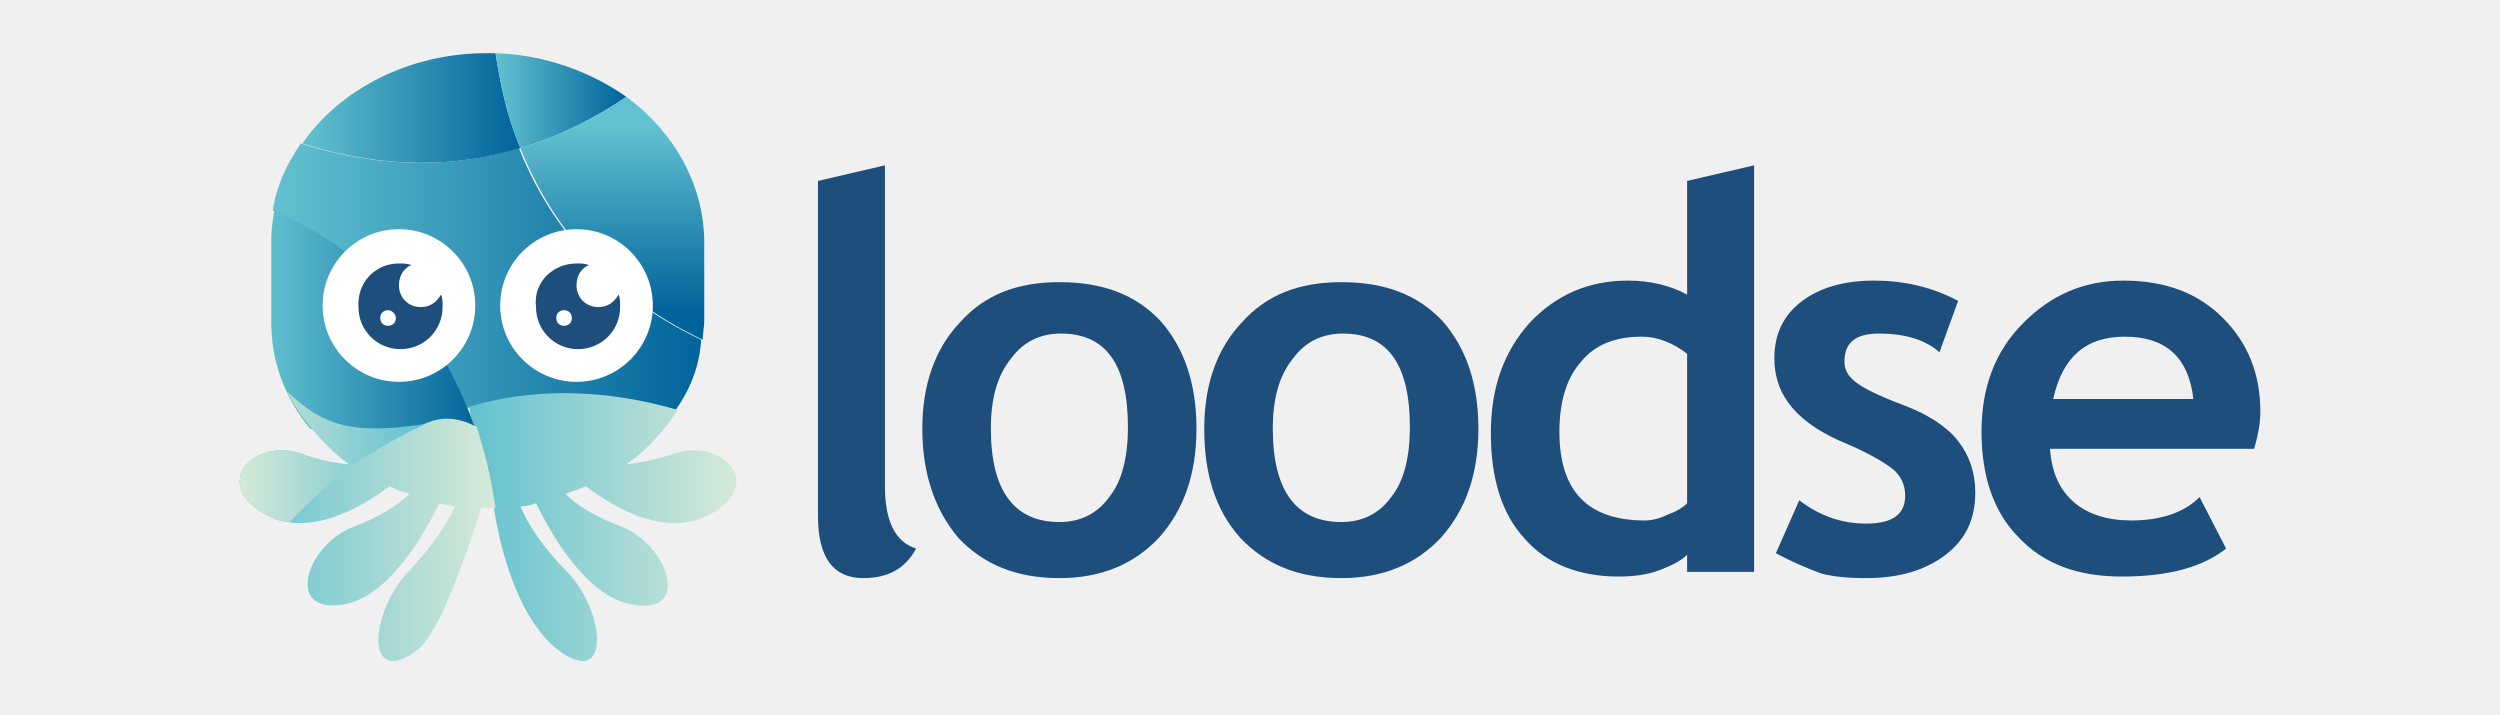
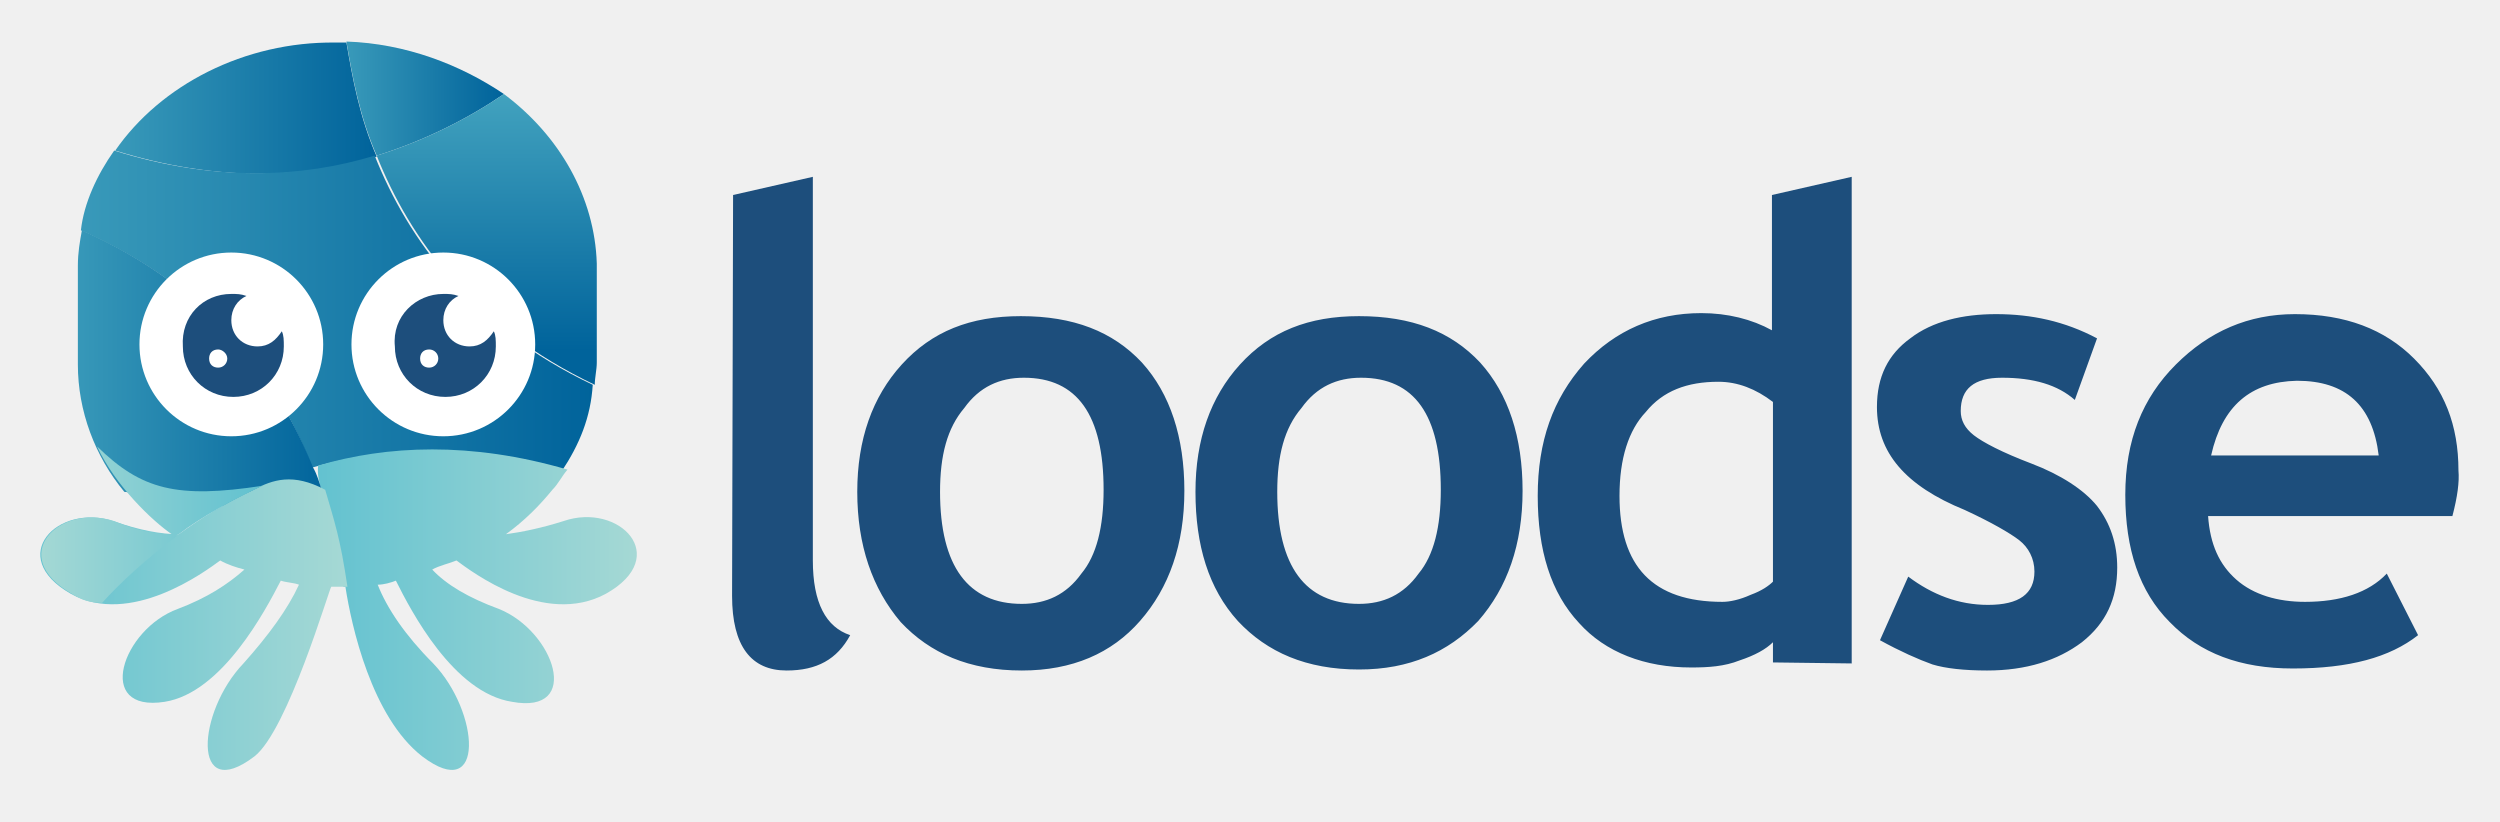
- <svg xmlns="http://www.w3.org/2000/svg" xmlns:xlink="http://www.w3.org/1999/xlink" height="80" viewBox="0 0 280 80" width="280">
-   <linearGradient id="a">
-     <stop offset="0" stop-color="#00639b" />
-     <stop offset="1" stop-color="#63c2d0" />
-   </linearGradient>
-   <linearGradient id="b" gradientUnits="userSpaceOnUse" x1="18.181" x2="4.208" xlink:href="#a" y1="3.504" y2="3.504" />
-   <linearGradient id="c" gradientUnits="userSpaceOnUse" x1="24.959" x2="16.61" xlink:href="#a" y1="3.053" y2="3.053" />
-   <linearGradient id="d" gradientUnits="userSpaceOnUse" x1="24.048" x2="24.048" xlink:href="#a" y1="16.566" y2="4.685" />
-   <linearGradient id="e" gradientUnits="userSpaceOnUse" x1="29.847" x2="2.359" xlink:href="#a" y1="14.357" y2="14.357" />
-   <linearGradient id="f">
-     <stop offset="0" stop-color="#63c2d0" />
-     <stop offset="1" stop-color="#d6e9d8" />
-   </linearGradient>
-   <linearGradient id="g" gradientUnits="userSpaceOnUse" x1="15.153" x2="32.079" xlink:href="#f" y1="30.438" y2="30.438" />
-   <linearGradient id="h" gradientUnits="userSpaceOnUse" x1="15.691" x2="1.749" xlink:href="#a" y1="17.528" y2="17.528" />
-   <linearGradient id="i" gradientUnits="userSpaceOnUse" x1=".091" x2="16.414" xlink:href="#f" y1="30.894" y2="30.894" />
-   <linearGradient id="j" gradientUnits="userSpaceOnUse" x1="11.684" x2="-.02" xlink:href="#f" y1="25.914" y2="25.914" />
+ <svg xmlns="http://www.w3.org/2000/svg" version="1.1" id="Layer_1" x="0px" y="0px" viewBox="0 0 432 142" style="enable-background:new 0 0 432 142;" xml:space="preserve">
+   <style type="text/css">
+ 	.st0{fill:#1D4E7C;}
+ 	.st1{fill:url(#SVGID_1_);}
+ 	.st2{fill:url(#SVGID_2_);}
+ 	.st3{fill:url(#SVGID_3_);}
+ 	.st4{fill:url(#SVGID_4_);}
+ 	.st5{fill:url(#SVGID_5_);}
+ 	.st6{fill:url(#SVGID_6_);}
+ 	.st7{fill:url(#SVGID_7_);}
+ 	.st8{fill:url(#SVGID_8_);}
+ 	.st9{fill:#FFFFFF;}
+ </style>
  <g transform="matrix(1.744559 0 0 1.744559 26.5391 5.956481)">
-     <path d="m37.3 8.2 4.3-1v20.6c0 2.3.7 3.6 2 4-.7 1.3-1.8 1.9-3.4 1.9-1.9 0-2.9-1.3-2.9-4zm6.7 15.9c0-2.8.8-5.1 2.4-6.8 1.6-1.8 3.7-2.6 6.4-2.6 2.8 0 4.9.8 6.5 2.5 1.5 1.7 2.3 4 2.3 6.9s-.8 5.2-2.4 7c-1.6 1.7-3.7 2.6-6.4 2.6-2.8 0-4.9-.9-6.5-2.6-1.5-1.8-2.3-4.1-2.3-7zm4.4 0c0 4 1.5 6 4.4 6 1.3 0 2.4-.5 3.2-1.6.8-1 1.2-2.5 1.2-4.5 0-4-1.4-6-4.3-6-1.3 0-2.4.5-3.2 1.6-.9 1.1-1.3 2.6-1.3 4.5zm13.7 0c0-2.8.8-5.1 2.4-6.8 1.6-1.8 3.7-2.6 6.4-2.6 2.8 0 4.9.8 6.5 2.5 1.5 1.7 2.3 4 2.3 6.9s-.8 5.2-2.4 7c-1.6 1.7-3.7 2.6-6.4 2.6-2.8 0-4.9-.9-6.5-2.6-1.6-1.8-2.3-4.1-2.3-7zm4.4 0c0 4 1.5 6 4.4 6 1.3 0 2.4-.5 3.2-1.6.8-1 1.2-2.5 1.2-4.5 0-4-1.4-6-4.3-6-1.3 0-2.4.5-3.2 1.6-.9 1.1-1.3 2.6-1.3 4.5zm26.6 9.2v-1.1c-.4.4-1 .7-1.8 1s-1.7.4-2.6.4c-2.5 0-4.6-.8-6-2.4-1.5-1.6-2.2-3.9-2.2-6.8s.8-5.2 2.5-7.1c1.7-1.8 3.8-2.7 6.3-2.7 1.4 0 2.7.3 3.8.9v-7.3l4.3-1v26.1zm0-14c-.9-.7-1.9-1.1-2.9-1.1-1.7 0-3 .5-3.9 1.6-.9 1-1.4 2.5-1.4 4.5 0 3.8 1.8 5.7 5.5 5.7.4 0 .9-.1 1.5-.4.6-.2 1-.5 1.2-.7zm5.7 12.8 1.5-3.4c1.3 1 2.7 1.5 4.3 1.5 1.7 0 2.5-.6 2.5-1.8 0-.7-.3-1.3-.8-1.7s-1.5-1-2.9-1.6c-3.2-1.3-4.7-3.1-4.7-5.5 0-1.6.6-2.8 1.8-3.7s2.8-1.3 4.6-1.3c1.9 0 3.7.4 5.4 1.3l-1.2 3.3c-.9-.8-2.2-1.2-3.9-1.2-1.5 0-2.2.6-2.2 1.8 0 .5.2.9.7 1.3s1.5.9 3.1 1.5 2.8 1.4 3.5 2.3 1.1 2 1.1 3.3c0 1.7-.6 3-1.9 4s-3 1.5-5.1 1.5c-1.2 0-2.2-.1-2.9-.3-.8-.3-1.8-.7-2.9-1.3zm30.7-6.7h-13.1c.1 1.5.6 2.6 1.5 3.4s2.2 1.2 3.7 1.2c1.9 0 3.4-.5 4.4-1.5l1.7 3.3c-1.5 1.2-3.7 1.8-6.7 1.8-2.8 0-5-.8-6.6-2.5-1.6-1.6-2.4-3.9-2.4-6.8s.9-5.2 2.7-7 3.9-2.7 6.4-2.7c2.7 0 4.8.8 6.4 2.4s2.4 3.6 2.4 6c0 .6-.1 1.4-.4 2.4zm-12.9-3.2h9c-.3-2.7-1.8-4-4.4-4-2.5 0-4 1.3-4.6 4z" fill="#1d4e7c" />
-     <g clip-rule="evenodd" fill-rule="evenodd">
-       <path d="m4.2 5.8c5.4 1.7 10.1 1.5 14 .3-.9-2.1-1.3-4.2-1.6-6.1-.2 0-.4 0-.6 0-4.9 0-9.4 2.3-11.8 5.8z" fill="url(#b)" />
-       <path d="m16.6 0c .3 1.9.7 4 1.6 6.1 2.6-.8 4.9-2 6.8-3.3-2.3-1.6-5.2-2.7-8.4-2.8z" fill="url(#c)" />
-       <path d="m25 2.8c-1.9 1.3-4.2 2.5-6.8 3.3 1.8 4.5 5.2 9.2 11.7 12.3 0-.4.1-.8.1-1.2v-5.3c-.1-3.6-2-6.9-5-9.1z" fill="url(#d)" />
-       <path d="m29.8 18.4c-6.5-3.1-9.9-7.8-11.7-12.3-3.9 1.2-8.6 1.4-14-.3-.9 1.3-1.6 2.8-1.8 4.3 7 3.1 10.6 8 12.4 12.7 3.8-1.1 8.3-1.4 13.4.2 1-1.4 1.6-2.9 1.7-4.6z" fill="url(#e)" />
-       <path d="m15.2 24c .6 1.8.9 3.6 1.2 5.2h.1c.3 2.1 1.4 7 4.1 9.1 3.4 2.6 3.1-2.4.6-5-1.5-1.5-2.5-3-3-4.2.3 0 .7-.1 1-.2.8 1.6 3.1 6 6.2 6.5 3.8.7 2.3-3.8-.7-5-1.6-.6-2.8-1.3-3.6-2.1.4-.2.9-.3 1.3-.5.8.6 4.7 3.6 8 1.8 3.6-2 .7-4.9-2.3-3.9-1.2.4-2.3.6-3.1.7 1-.7 1.8-1.5 2.5-2.4.3-.3.5-.7.8-1.1-5.2-1.5-9.7-1.3-13.4-.2.1.5.2.9.3 1.3z" fill="url(#g)" />
-       <path d="m14.8 22.8c-1.9-4.7-5.5-9.6-12.4-12.7-.1.6-.2 1.2-.2 1.9v5.3c0 2.5.9 4.9 2.5 6.8l6.5.9 4.1-.9c-.2-.5-.3-.9-.5-1.3z" fill="url(#h)" />
-       <path d="m11.6 24c-1.5.7-2.8 1.5-4 2.4-1 0-2.1-.2-3.5-.7-3-1-5.8 1.9-2.3 3.9 3.2 1.8 7.2-1.2 8-1.8.4.2.9.4 1.3.5-.9.8-2 1.5-3.6 2.1-3 1.1-4.5 5.6-.7 5 3.1-.5 5.4-4.9 6.2-6.5.3.1.7.1 1 .2-.6 1.3-1.6 2.7-3 4.2-2.5 2.6-2.8 7.6.6 5 1.8-1.4 4-9 4.1-9.1h.5.4c-.4-2.6-.7-3.5-1.2-5.2-1.7-.9-2.8-.5-3.8 0z" fill="url(#i)" />
-       <path d="m7.6 26.4c1.2-.9 3-1.9 4.5-2.6-4.6.7-6.5.2-8.9-2.1 1 2.1 3 4 4 4.7-.9 0-1.9-.2-3.1-.7-3-1-5.8 1.9-2.3 3.9.5.3 1 .5 1.6.5 1-1.1 2.4-2.4 4-3.6 0 0 .1-.1.2-.1z" fill="url(#j)" />
-       <circle cx="21.8" cy="16.2" fill="#fff" r="4.9" />
-       <path d="m21.8 13.5c.3 0 .5 0 .8.1-.5.2-.8.7-.8 1.3 0 .8.6 1.4 1.4 1.4.6 0 1-.3 1.3-.8.1.2.1.5.1.8 0 1.5-1.2 2.7-2.7 2.7s-2.7-1.2-2.7-2.7c-.2-1.6 1.1-2.8 2.6-2.8zm-.8 3c-.3 0-.5.2-.5.5s.2.5.5.5.5-.2.5-.5-.2-.5-.5-.5z" fill="#1d4e7c" />
-       <circle cx="10.4" cy="16.2" fill="#fff" r="4.9" />
-       <path d="m10.4 13.5c.3 0 .5 0 .8.1-.5.2-.8.7-.8 1.3 0 .8.6 1.4 1.4 1.4.6 0 1-.3 1.3-.8.1.2.1.5.1.8 0 1.5-1.2 2.7-2.7 2.7s-2.7-1.2-2.7-2.7c-.1-1.6 1.1-2.8 2.6-2.8zm-.7 3c-.3 0-.5.2-.5.5s.2.5.5.5.5-.2.5-.5-.3-.5-.5-.5z" fill="#1d4e7c" />
+     <path class="st0" d="M57.4,15.9l7.9-1.8v38c0,4.2,1.3,6.6,3.7,7.4c-1.3,2.4-3.3,3.5-6.3,3.5c-3.5,0-5.4-2.4-5.4-7.4L57.4,15.9z    M69.7,45.3c0-5.2,1.5-9.4,4.4-12.6c3-3.3,6.8-4.8,11.8-4.8c5.2,0,9.1,1.5,12,4.6c2.8,3.1,4.2,7.4,4.2,12.7s-1.5,9.6-4.4,12.9   C94.9,61.3,91,63,86,63c-5.2,0-9.1-1.7-12-4.8C71.2,54.9,69.7,50.6,69.7,45.3z M77.9,45.3c0,7.4,2.8,11.1,8.1,11.1   c2.4,0,4.4-0.9,5.9-3c1.5-1.8,2.2-4.6,2.2-8.3c0-7.4-2.6-11.1-7.9-11.1c-2.4,0-4.4,0.9-5.9,3C78.6,39,77.9,41.7,77.9,45.3z    M103.2,45.3c0-5.2,1.5-9.4,4.4-12.6c3-3.3,6.8-4.8,11.8-4.8c5.2,0,9.1,1.5,12,4.6c2.8,3.1,4.2,7.4,4.2,12.7s-1.5,9.6-4.4,12.9   c-3,3.1-6.8,4.8-11.8,4.8c-5.2,0-9.1-1.7-12-4.8C104.5,54.9,103.2,50.6,103.2,45.3z M111.3,45.3c0,7.4,2.8,11.1,8.1,11.1   c2.4,0,4.4-0.9,5.9-3c1.5-1.8,2.2-4.6,2.2-8.3c0-7.4-2.6-11.1-7.9-11.1c-2.4,0-4.4,0.9-5.9,3C112,39,111.3,41.7,111.3,45.3   L111.3,45.3z M160.4,62.2v-2c-0.7,0.7-1.8,1.3-3.3,1.8c-1.5,0.6-3.1,0.7-4.8,0.7c-4.6,0-8.5-1.5-11.1-4.4c-2.8-3-4.1-7.2-4.1-12.6   s1.5-9.6,4.6-13.1c3.1-3.3,7-5,11.6-5c2.6,0,5,0.6,7,1.7V15.9l7.9-1.8v48.2L160.4,62.2z M160.4,36.4c-1.7-1.3-3.5-2-5.4-2   c-3.1,0-5.5,0.9-7.2,3c-1.7,1.8-2.6,4.6-2.6,8.3c0,7,3.3,10.5,10.2,10.5c0.7,0,1.7-0.2,2.8-0.7c1.1-0.4,1.8-0.9,2.2-1.3V36.4z    M171,60l2.8-6.3c2.4,1.8,5,2.8,7.9,2.8c3.1,0,4.6-1.1,4.6-3.3c0-1.3-0.6-2.4-1.5-3.1s-2.8-1.8-5.4-3c-5.9-2.4-8.7-5.7-8.7-10.2   c0-3,1.1-5.2,3.3-6.8c2.2-1.7,5.2-2.4,8.5-2.4c3.5,0,6.8,0.7,10,2.4l-2.2,6.1c-1.7-1.5-4.1-2.2-7.2-2.2c-2.8,0-4.1,1.1-4.1,3.3   c0,0.9,0.4,1.7,1.3,2.4c0.9,0.7,2.8,1.7,5.7,2.8s5.2,2.6,6.5,4.2c1.3,1.7,2,3.7,2,6.1c0,3.1-1.1,5.5-3.5,7.4   c-2.4,1.8-5.5,2.8-9.4,2.8c-2.2,0-4.1-0.2-5.4-0.6C174.8,61.9,173,61.1,171,60z M227.7,47.7h-24.2c0.2,2.8,1.1,4.8,2.8,6.3   c1.7,1.5,4.1,2.2,6.8,2.2c3.5,0,6.3-0.9,8.1-2.8l3.1,6.1c-2.8,2.2-6.8,3.3-12.4,3.3c-5.2,0-9.2-1.5-12.2-4.6c-3-3-4.4-7.2-4.4-12.6   s1.7-9.6,5-12.9s7.2-5,11.8-5c5,0,8.9,1.5,11.8,4.4c3,3,4.4,6.6,4.4,11.1C228.4,44.3,228.2,45.8,227.7,47.7z M203.8,41.7h16.6   c-0.6-5-3.3-7.4-8.1-7.4C207.7,34.4,204.9,36.8,203.8,41.7z" />
+     <g>
+       <linearGradient id="SVGID_1_" gradientUnits="userSpaceOnUse" x1="-37.552" y1="152.648" x2="-63.359" y2="152.648" gradientTransform="matrix(1.7446 0 0 -1.7446 87.57 273.5446)">
+         <stop offset="0" style="stop-color:#00639B" />
+         <stop offset="1" style="stop-color:#63C2D0" />
+       </linearGradient>
+       <path class="st1" d="M-3.8,11.5c10,3.1,18.7,2.8,25.9,0.6c-1.7-3.9-2.4-7.8-3-11.3c-0.4,0-0.7,0-1.1,0C9,0.7,0.7,5-3.8,11.5z" />
+       <linearGradient id="SVGID_2_" gradientUnits="userSpaceOnUse" x1="-30.375" y1="153.145" x2="-45.796" y2="153.145" gradientTransform="matrix(1.7446 0 0 -1.7446 87.57 273.5446)">
+         <stop offset="0" style="stop-color:#00639B" />
+         <stop offset="1" style="stop-color:#63C2D0" />
+       </linearGradient>
+       <path class="st2" d="M19.1,0.7c0.6,3.5,1.3,7.4,3,11.3c4.8-1.5,9.1-3.7,12.6-6.1C30.4,3,25,0.9,19.1,0.7z" />
+       <linearGradient id="SVGID_3_" gradientUnits="userSpaceOnUse" x1="-31.285" y1="138.835" x2="-31.285" y2="160.778" gradientTransform="matrix(1.7446 0 0 -1.7446 87.57 273.5446)">
+         <stop offset="0" style="stop-color:#00639B" />
+         <stop offset="1" style="stop-color:#63C2D0" />
+       </linearGradient>
+       <path class="st3" d="M34.7,5.9c-3.5,2.4-7.8,4.6-12.6,6.1c3.3,8.3,9.6,17,21.6,22.7c0-0.7,0.2-1.5,0.2-2.2v-9.8    C43.7,16.1,40.2,10,34.7,5.9z" />
+       <linearGradient id="SVGID_4_" gradientUnits="userSpaceOnUse" x1="-25.201" y1="141.128" x2="-75.993" y2="141.128" gradientTransform="matrix(1.7446 0 0 -1.7446 87.57 273.5446)">
+         <stop offset="0" style="stop-color:#00639B" />
+         <stop offset="1" style="stop-color:#63C2D0" />
+       </linearGradient>
+       <path class="st4" d="M43.5,34.7C31.5,29,25.2,20.3,21.9,12C14.7,14.2,6,14.6-3.9,11.5c-1.7,2.4-3,5.2-3.3,7.9    c12.9,5.7,19.6,14.8,22.9,23.5c7-2,15.3-2.6,24.7,0.4C42.2,40.6,43.3,37.9,43.5,34.7z" />
+       <linearGradient id="SVGID_5_" gradientUnits="userSpaceOnUse" x1="-40.757" y1="124.161" x2="-9.496" y2="124.161" gradientTransform="matrix(1.7446 0 0 -1.7446 87.57 273.5446)">
+         <stop offset="0" style="stop-color:#63C2D0" />
+         <stop offset="1" style="stop-color:#D6E9D8" />
+       </linearGradient>
+       <path class="st5" d="M16.6,45.1c1.1,3.3,1.7,6.6,2.2,9.6H19c0.6,3.9,2.6,12.9,7.6,16.8c6.3,4.8,5.7-4.4,1.1-9.2    c-2.8-2.8-4.6-5.5-5.5-7.8c0.6,0,1.3-0.2,1.8-0.4c1.5,3,5.7,11.1,11.5,12c7,1.3,4.2-7-1.3-9.2c-3-1.1-5.2-2.4-6.6-3.9    c0.7-0.4,1.7-0.6,2.4-0.9c1.5,1.1,8.7,6.6,14.8,3.3c6.6-3.7,1.3-9.1-4.2-7.2c-2.2,0.7-4.2,1.1-5.7,1.3c1.8-1.3,3.3-2.8,4.6-4.4    c0.6-0.6,0.9-1.3,1.5-2c-9.6-2.8-17.9-2.4-24.7-0.4C16.2,43.6,16.4,44.3,16.6,45.1z" />
+       <linearGradient id="SVGID_6_" gradientUnits="userSpaceOnUse" x1="-40.188" y1="137.793" x2="-65.938" y2="137.793" gradientTransform="matrix(1.7446 0 0 -1.7446 87.57 273.5446)">
+         <stop offset="0" style="stop-color:#00639B" />
+         <stop offset="1" style="stop-color:#63C2D0" />
+       </linearGradient>
+       <path class="st6" d="M15.8,42.9C12.3,34.2,5.7,25.1-7.1,19.4c-0.2,1.1-0.4,2.2-0.4,3.5v9.8c0,4.6,1.7,9.1,4.6,12.6l12,1.7l7.6-1.7    C16.4,44.3,16.2,43.6,15.8,42.9z" />
+       <linearGradient id="SVGID_7_" gradientUnits="userSpaceOnUse" x1="-56.704" y1="123.293" x2="-26.555" y2="123.293" gradientTransform="matrix(1.7446 0 0 -1.7446 87.57 273.5446)">
+         <stop offset="0" style="stop-color:#63C2D0" />
+         <stop offset="1" style="stop-color:#D6E9D8" />
+       </linearGradient>
+       <path class="st7" d="M9.9,45.1c-2.8,1.3-5.2,2.8-7.4,4.4c-1.8,0-3.9-0.4-6.5-1.3c-5.5-1.8-10.7,3.5-4.2,7.2    c5.9,3.3,13.3-2.2,14.8-3.3C7.3,52.5,8.2,52.8,9,53c-1.7,1.5-3.7,2.8-6.6,3.9c-5.5,2-8.3,10.3-1.3,9.2c5.7-0.9,10-9.1,11.5-12    c0.6,0.2,1.3,0.2,1.8,0.4c-1.1,2.4-3,5-5.5,7.8c-4.6,4.8-5.2,14,1.1,9.2c3.3-2.6,7.4-16.6,7.6-16.8h0.9h0.7    c-0.7-4.8-1.3-6.5-2.2-9.6C13.8,43.4,11.8,44.1,9.9,45.1z" />
+       <linearGradient id="SVGID_8_" gradientUnits="userSpaceOnUse" x1="-44.43" y1="128.953" x2="-66.048" y2="128.953" gradientTransform="matrix(1.7446 0 0 -1.7446 87.57 273.5446)">
+         <stop offset="0" style="stop-color:#63C2D0" />
+         <stop offset="1" style="stop-color:#D6E9D8" />
+       </linearGradient>
+       <path class="st8" d="M2.5,49.5c2.2-1.7,5.5-3.5,8.3-4.8c-8.5,1.3-12,0.4-16.4-3.9c1.8,3.9,5.5,7.4,7.4,8.7c-1.7,0-3.5-0.4-5.7-1.3    c-5.5-1.8-10.7,3.5-4.2,7.2c0.9,0.6,1.8,0.9,3,0.9c1.8-2,4.4-4.4,7.4-6.6C2.1,49.7,2.3,49.5,2.5,49.5z" />
+       <circle class="st9" cx="28.7" cy="30.7" r="9.1" />
+       <path class="st0" d="M28.7,25.7c0.6,0,0.9,0,1.5,0.2c-0.9,0.4-1.5,1.3-1.5,2.4c0,1.5,1.1,2.6,2.6,2.6c1.1,0,1.8-0.6,2.4-1.5    c0.2,0.4,0.2,0.9,0.2,1.5c0,2.8-2.2,5-5,5s-5-2.2-5-5C23.6,27.9,26,25.7,28.7,25.7z M27.3,31.2c-0.6,0-0.9,0.4-0.9,0.9    c0,0.6,0.4,0.9,0.9,0.9s0.9-0.4,0.9-0.9C28.2,31.6,27.8,31.2,27.3,31.2z" />
+       <circle class="st9" cx="7.7" cy="30.7" r="9.1" />
+       <path class="st0" d="M7.7,25.7c0.6,0,0.9,0,1.5,0.2c-0.9,0.4-1.5,1.3-1.5,2.4c0,1.5,1.1,2.6,2.6,2.6c1.1,0,1.8-0.6,2.4-1.5    c0.2,0.4,0.2,0.9,0.2,1.5c0,2.8-2.2,5-5,5s-5-2.2-5-5C2.7,27.9,4.9,25.7,7.7,25.7z M6.4,31.2c-0.6,0-0.9,0.4-0.9,0.9    c0,0.6,0.4,0.9,0.9,0.9s0.9-0.4,0.9-0.9C7.3,31.6,6.8,31.2,6.4,31.2z" />
    </g>
  </g>
</svg>
